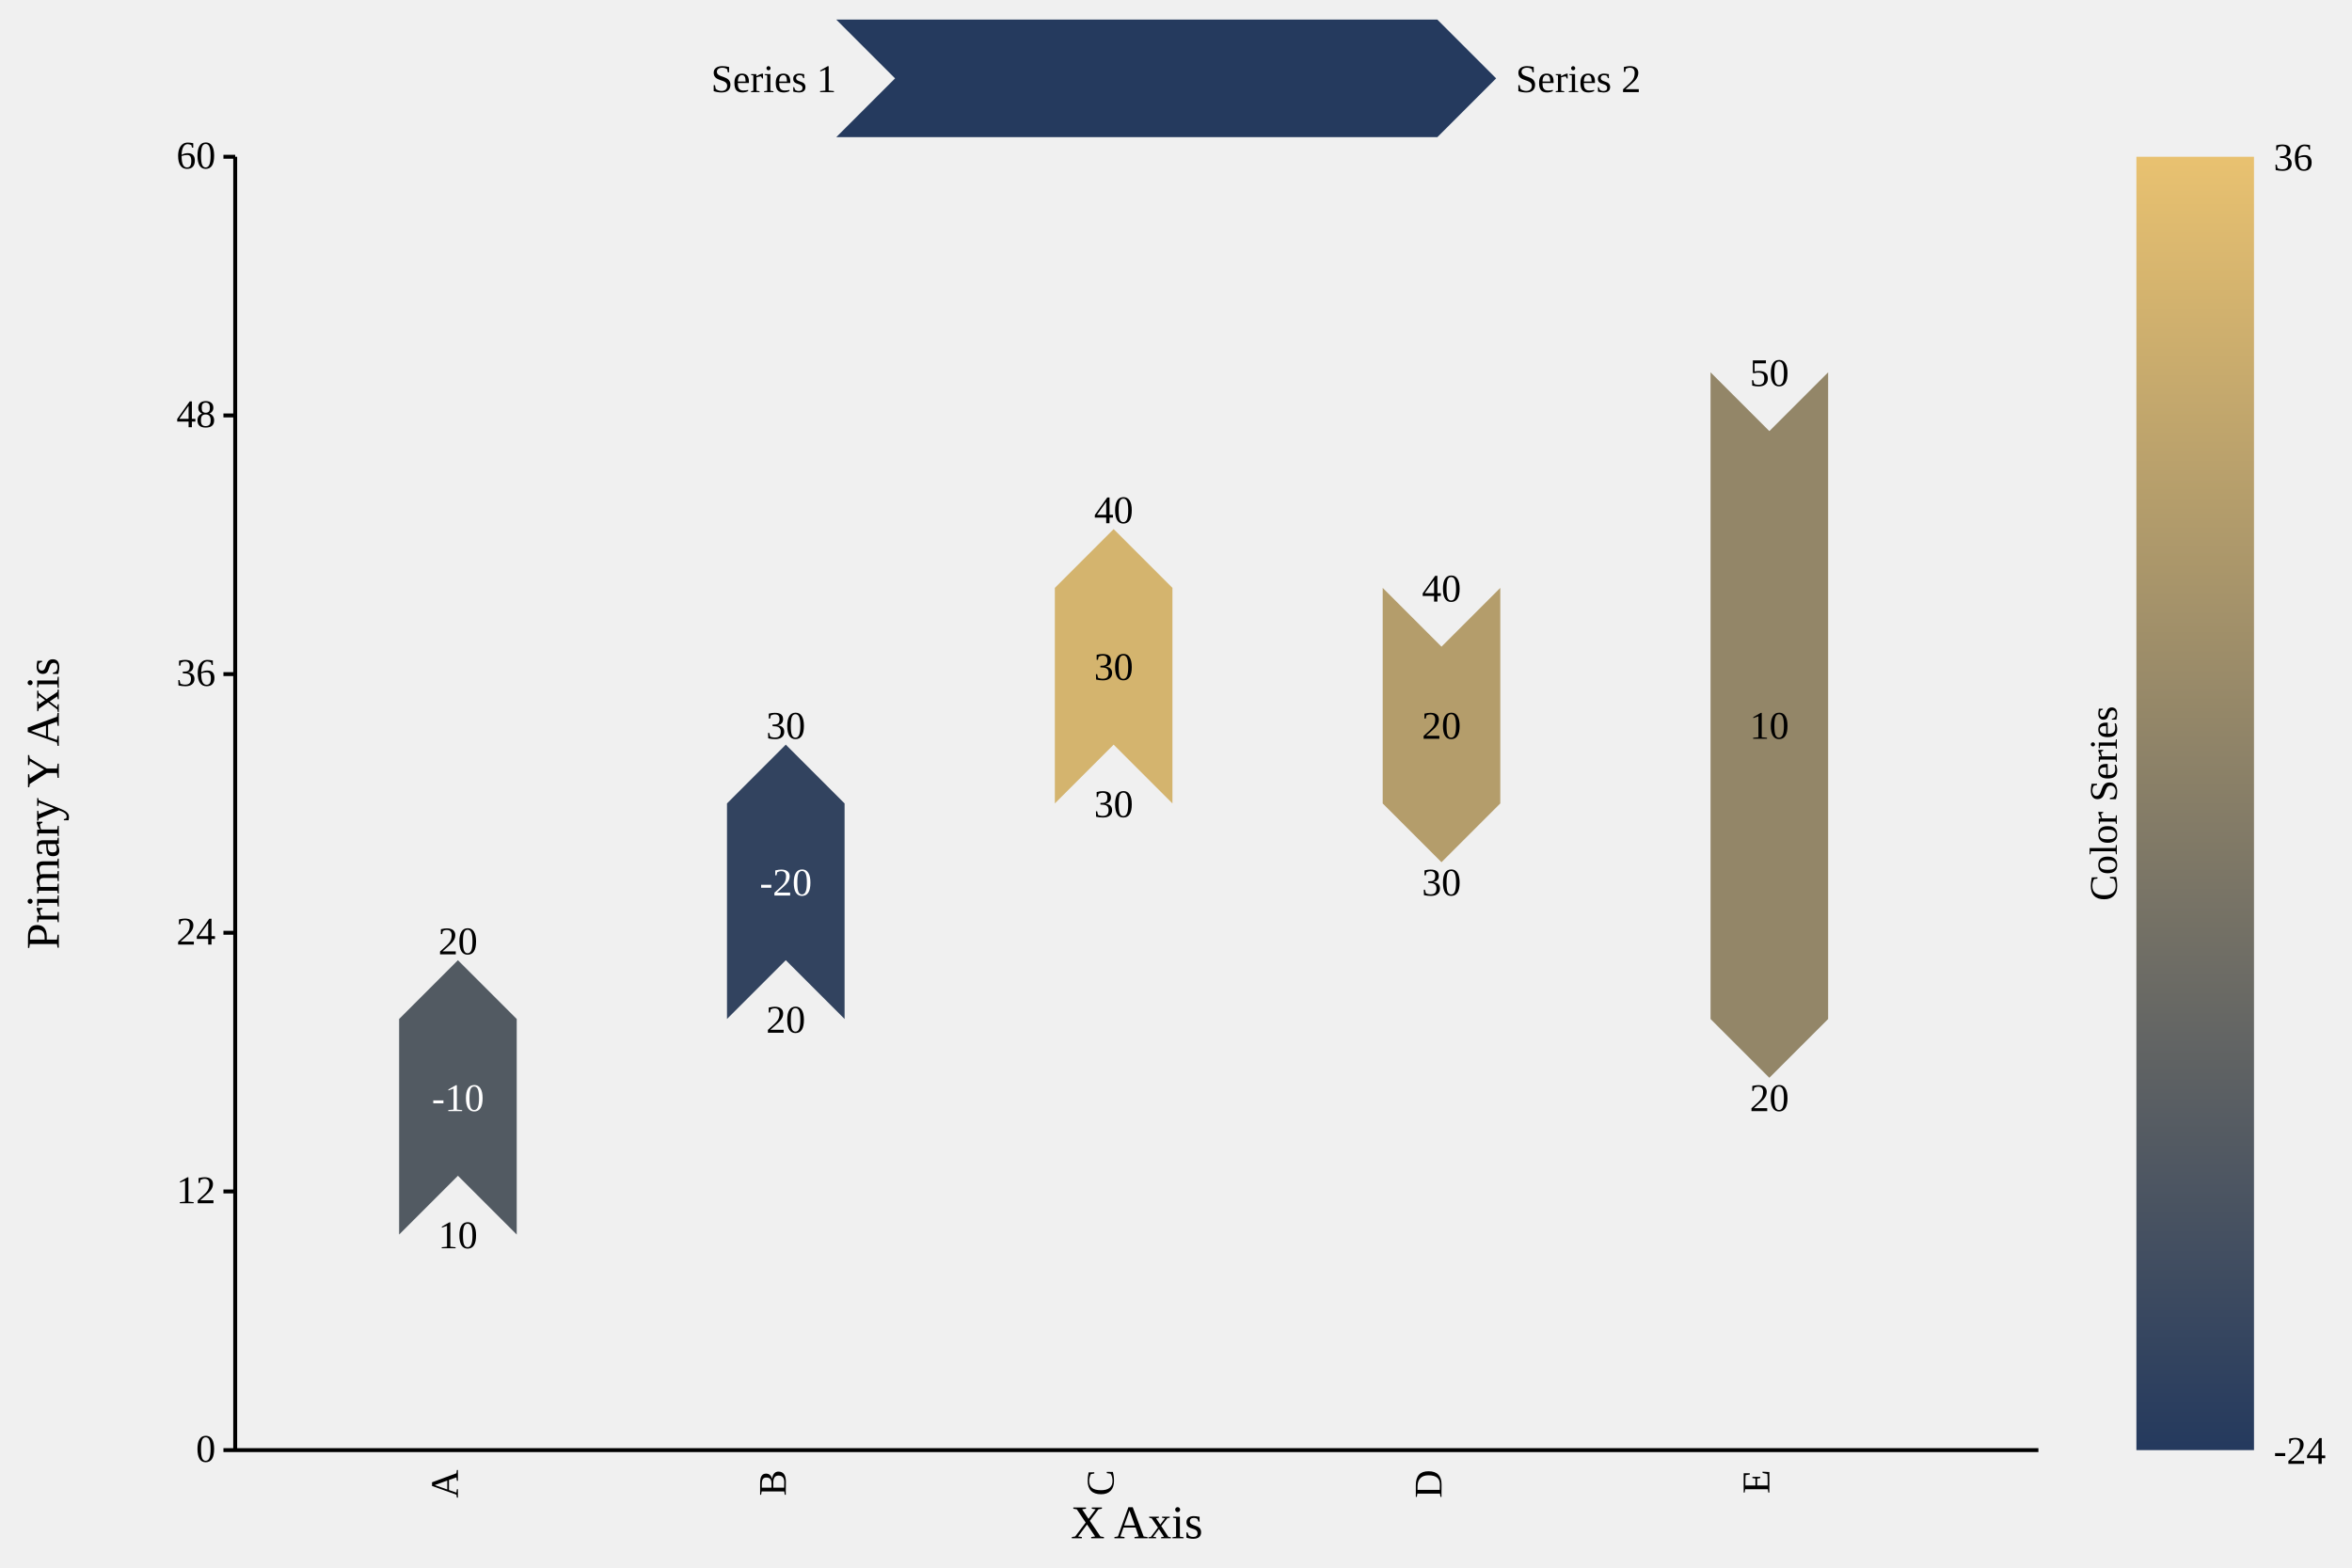
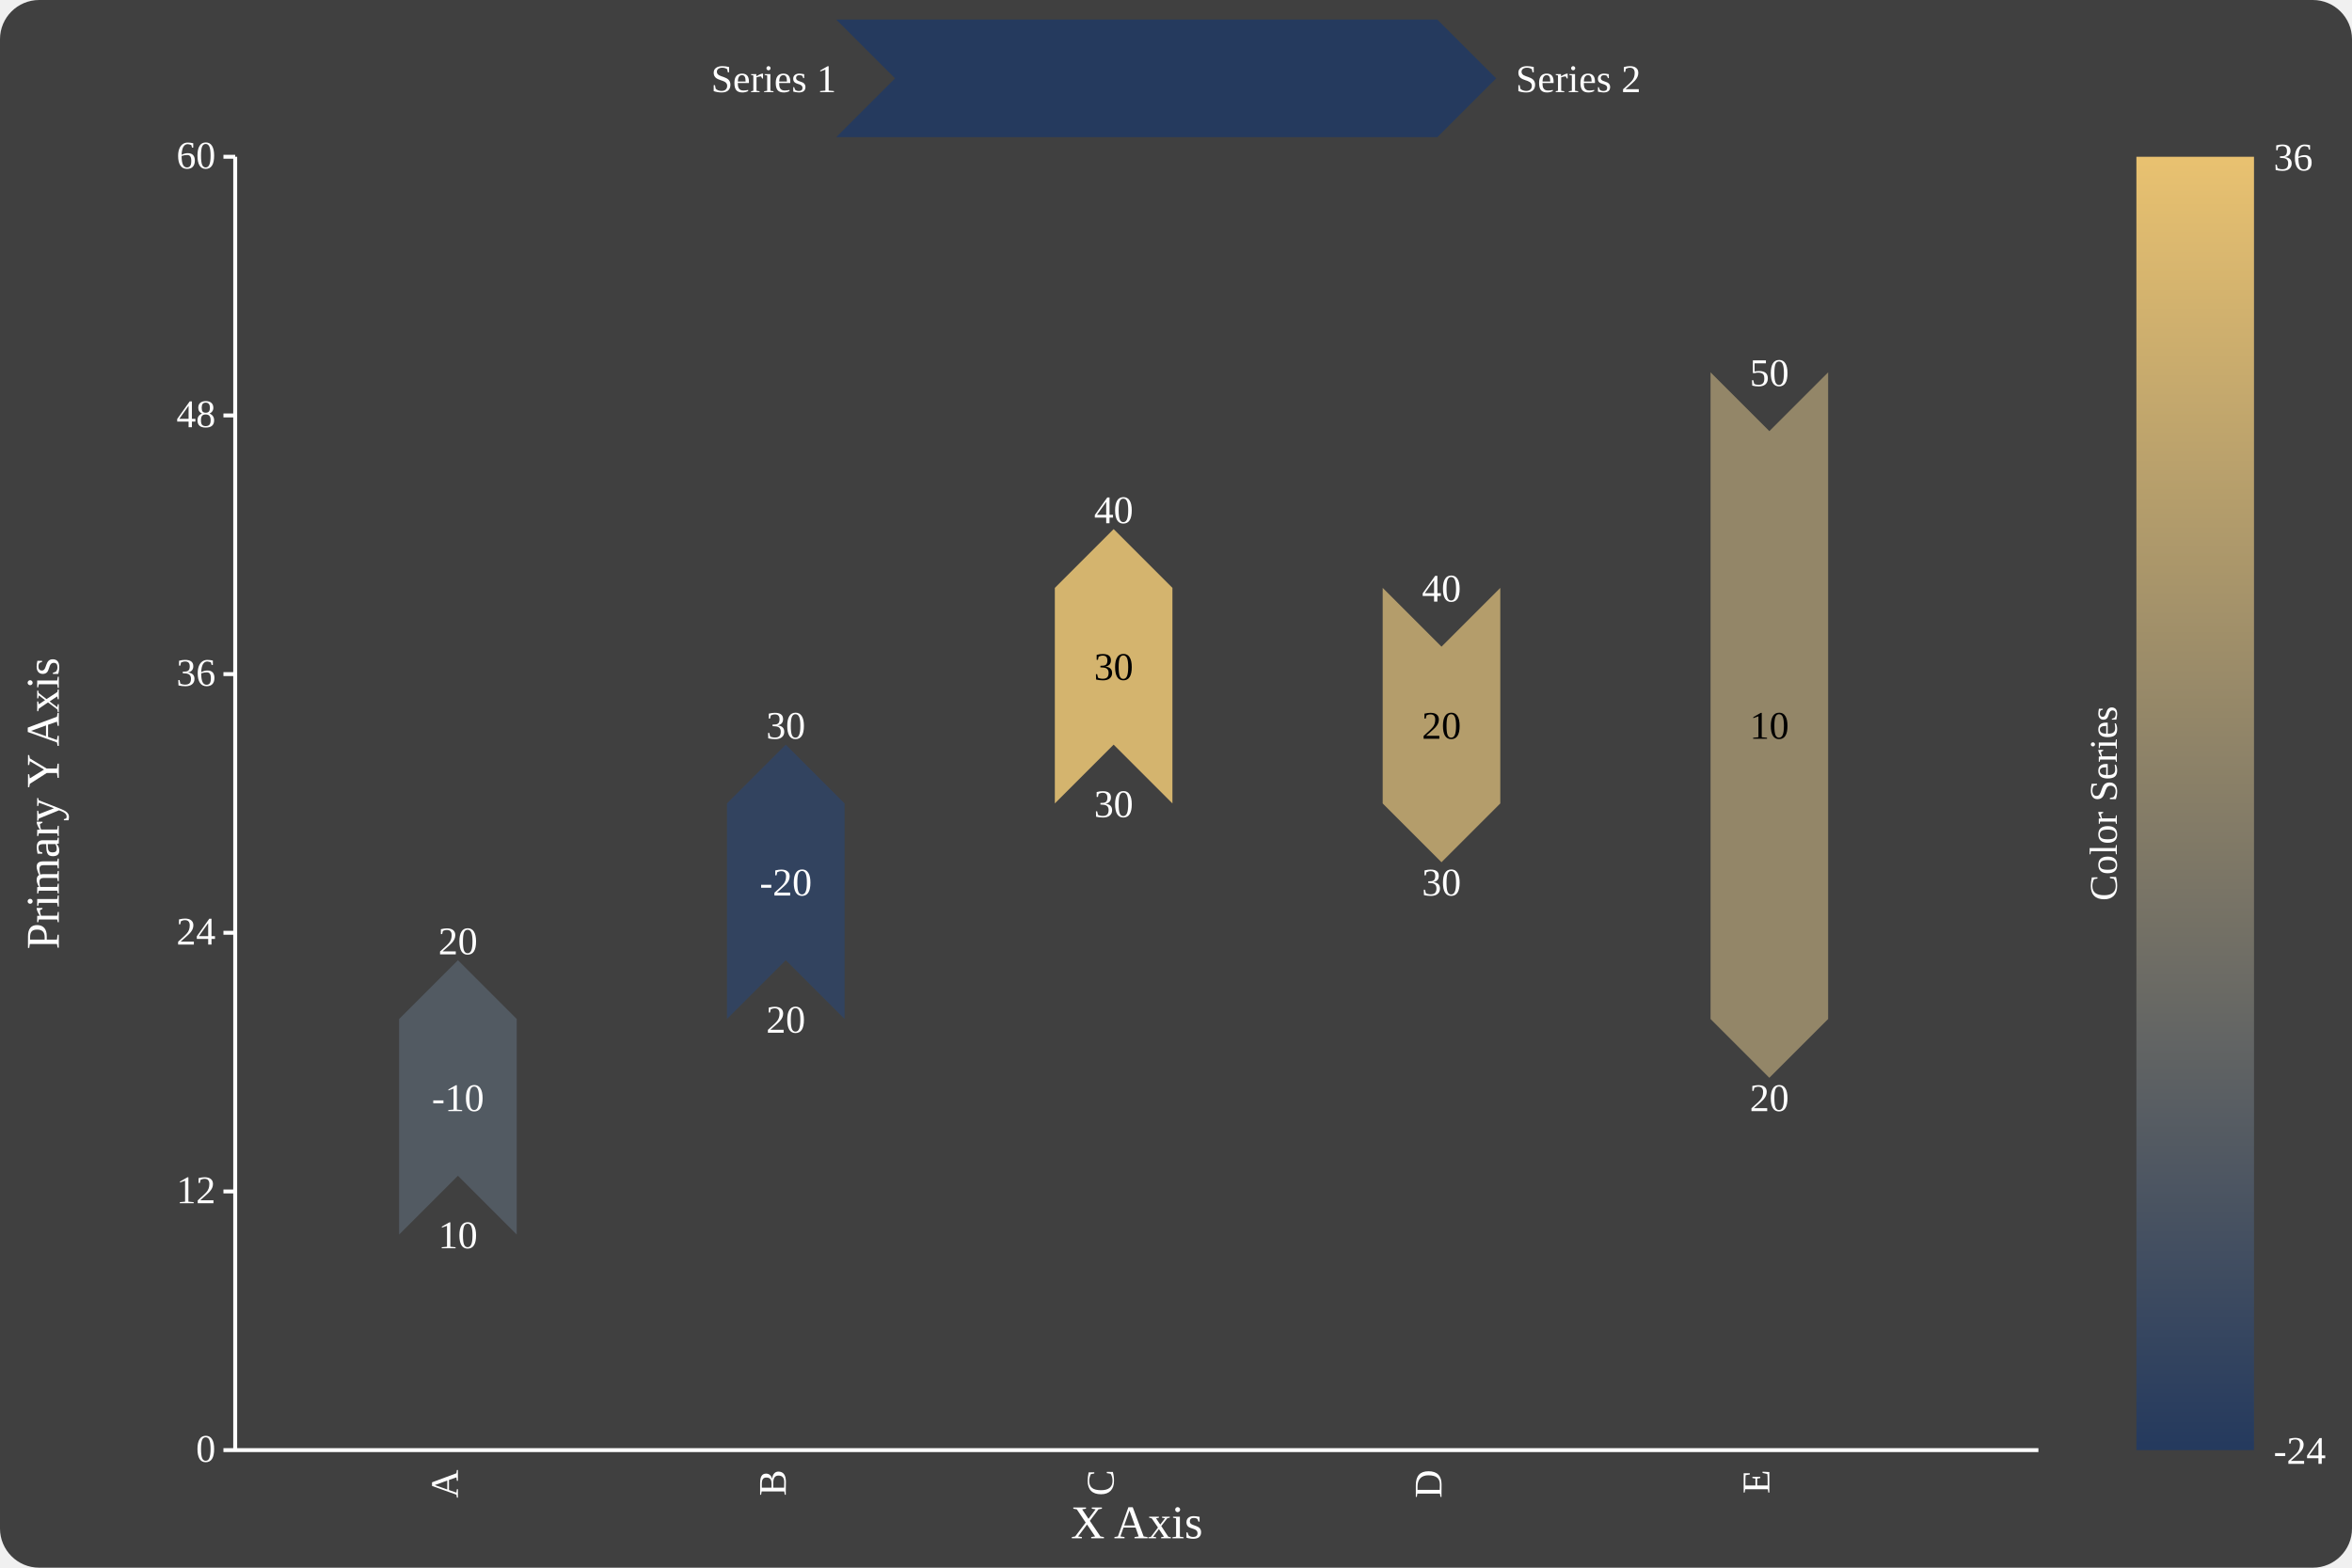
<svg xmlns="http://www.w3.org/2000/svg" width="600" height="400">
  <defs>
    <linearGradient id="legend_grad" x1="0%" y1="0%" x2="0%" y2="100%">
      <stop offset="0%" style="stop-color:#e8c170" />
      <stop offset="100%" style="stop-color:#253a5e" />
    </linearGradient>
  </defs>
+   <rect x="0" y="0" width="600" height="400" rx="10" ry="10" fill="#404040" />
  <path d="M213.333 5.0 h153.333 l15.0 15.0 l-15.0 15.0 h-153.333 l15.0 -15.0" fill="#253a5e" />
-   <text x="213.333" y="20.0" dy="0.35em" font-size="10" text-anchor="end" fill="#000000">Series 1</text>
-   <text x="386.667" y="20.0" dy="0.35em" font-size="10" text-anchor="start" fill="#000000">Series 2</text>
+   <text x="213.333" y="20.0" dy="0.35em" font-size="10" text-anchor="end" fill="#ffffff">Series 1</text>
+   <text x="386.667" y="20.0" dy="0.35em" font-size="10" text-anchor="start" fill="#ffffff">Series 2</text>
  <rect x="545.0" y="40" width="30" height="330" fill="url(#legend_grad)" />
-   <text x="540.0" y="205.0" text-anchor="middle" font-size="10" transform="rotate(-90 540.0 205.0)" fill="#000000">Color Series</text>
-   <text x="580.0" y="40" dy="0.35em" text-anchor="start" font-size="10" fill="#000000">36</text>
-   <text x="580.0" y="370" dy="0.35em" text-anchor="start" font-size="10" fill="#000000">-24</text>
+   <text x="540.0" y="205.0" text-anchor="middle" font-size="10" transform="rotate(-90 540.0 205.0)" fill="#ffffff">Color Series</text>
+   <text x="580.0" y="40" dy="0.35em" text-anchor="start" font-size="10" fill="#ffffff">36</text>
+   <text x="580.0" y="370" dy="0.35em" text-anchor="start" font-size="10" fill="#ffffff">-24</text>
  <path d="M101.818 260.0 v55.0 l15.0 -15.0 l15.0 15.0 v-55.0 l-15.0 -15.0" fill="#525a62" />
-   <text x="116.818" y="315.0" dy="0.35em" text-anchor="middle" font-size="10" fill="#000000">10</text>
-   <text x="116.818" y="240.0" dy="0.35em" text-anchor="middle" font-size="10" fill="#000000">20</text>
+   <text x="116.818" y="315.0" dy="0.35em" text-anchor="middle" font-size="10" fill="#ffffff">10</text>
+   <text x="116.818" y="240.0" dy="0.35em" text-anchor="middle" font-size="10" fill="#ffffff">20</text>
  <text x="116.818" y="280.0" dy="0.35em" text-anchor="middle" font-size="10" fill="white">-10</text>
  <path d="M185.455 205.0 v55.0 l15.0 -15.0 l15.0 15.0 v-55.0 l-15.0 -15.0" fill="#32435f" />
-   <text x="200.455" y="260.0" dy="0.35em" text-anchor="middle" font-size="10" fill="#000000">20</text>
-   <text x="200.455" y="185.0" dy="0.35em" text-anchor="middle" font-size="10" fill="#000000">30</text>
+   <text x="200.455" y="260.0" dy="0.35em" text-anchor="middle" font-size="10" fill="#ffffff">20</text>
+   <text x="200.455" y="185.0" dy="0.35em" text-anchor="middle" font-size="10" fill="#ffffff">30</text>
  <text x="200.455" y="225.0" dy="0.35em" text-anchor="middle" font-size="10" fill="white">-20</text>
  <path d="M269.091 150.0 v55.0 l15.0 -15.0 l15.0 15.0 v-55.0 l-15.0 -15.0" fill="#d4b46e" />
-   <text x="284.091" y="205.0" dy="0.35em" text-anchor="middle" font-size="10" fill="#000000">30</text>
-   <text x="284.091" y="130.0" dy="0.35em" text-anchor="middle" font-size="10" fill="#000000">40</text>
+   <text x="284.091" y="205.0" dy="0.35em" text-anchor="middle" font-size="10" fill="#ffffff">30</text>
+   <text x="284.091" y="130.0" dy="0.35em" text-anchor="middle" font-size="10" fill="#ffffff">40</text>
  <text x="284.091" y="170.0" dy="0.35em" text-anchor="middle" font-size="10">30</text>
  <path d="M352.727 150.0 v55.0 l15.0 15.0 l15.0 -15.0 v-55.0 l-15.0 15.0" fill="#b49d6b" />
-   <text x="367.727" y="150.0" dy="0.35em" text-anchor="middle" font-size="10" fill="#000000">40</text>
-   <text x="367.727" y="225.0" dy="0.35em" text-anchor="middle" font-size="10" fill="#000000">30</text>
+   <text x="367.727" y="150.0" dy="0.35em" text-anchor="middle" font-size="10" fill="#ffffff">40</text>
+   <text x="367.727" y="225.0" dy="0.35em" text-anchor="middle" font-size="10" fill="#ffffff">30</text>
  <text x="367.727" y="185.0" dy="0.35em" text-anchor="middle" font-size="10">20</text>
  <path d="M436.364 95.0 v165.0 l15.0 15.0 l15.0 -15.0 v-165.0 l-15.0 15.0" fill="#938668" />
-   <text x="451.364" y="95.0" dy="0.35em" text-anchor="middle" font-size="10" fill="#000000">50</text>
-   <text x="451.364" y="280.0" dy="0.35em" text-anchor="middle" font-size="10" fill="#000000">20</text>
+   <text x="451.364" y="95.0" dy="0.35em" text-anchor="middle" font-size="10" fill="#ffffff">50</text>
+   <text x="451.364" y="280.0" dy="0.35em" text-anchor="middle" font-size="10" fill="#ffffff">20</text>
  <text x="451.364" y="185.0" dy="0.35em" text-anchor="middle" font-size="10">10</text>
-   <line x1="60" y1="40" x2="60" y2="370" stroke="#000000" stroke-width="1" />
-   <line x1="60" y1="370" x2="520" y2="370" stroke="#000000" stroke-width="1" />
-   <text x="116.818" y="375" text-anchor="end" font-size="10" transform="rotate(-90 116.8182 375)" fill="#000000">A</text>
-   <text x="200.455" y="375" text-anchor="end" font-size="10" transform="rotate(-90 200.4545 375)" fill="#000000">B</text>
-   <text x="284.091" y="375" text-anchor="end" font-size="10" transform="rotate(-90 284.0909 375)" fill="#000000">C</text>
-   <text x="367.727" y="375" text-anchor="end" font-size="10" transform="rotate(-90 367.7273 375)" fill="#000000">D</text>
-   <text x="451.364" y="375" text-anchor="end" font-size="10" transform="rotate(-90 451.3636 375)" fill="#000000">E</text>
-   <text x="55" y="373.0" text-anchor="end" font-size="10" fill="#000000">0</text>
-   <line x1="60" y1="370.0" x2="57" y2="370.0" stroke="#000000" stroke-width="1" />
-   <text x="55" y="307.0" text-anchor="end" font-size="10" fill="#000000">12</text>
-   <line x1="60" y1="304.0" x2="57" y2="304.0" stroke="#000000" stroke-width="1" />
-   <text x="55" y="241.0" text-anchor="end" font-size="10" fill="#000000">24</text>
-   <line x1="60" y1="238.0" x2="57" y2="238.0" stroke="#000000" stroke-width="1" />
-   <text x="55" y="175.0" text-anchor="end" font-size="10" fill="#000000">36</text>
-   <line x1="60" y1="172.0" x2="57" y2="172.0" stroke="#000000" stroke-width="1" />
-   <text x="55" y="109.0" text-anchor="end" font-size="10" fill="#000000">48</text>
-   <line x1="60" y1="106.0" x2="57" y2="106.0" stroke="#000000" stroke-width="1" />
-   <text x="55" y="43.0" text-anchor="end" font-size="10" fill="#000000">60</text>
-   <line x1="60" y1="40.0" x2="57" y2="40.0" stroke="#000000" stroke-width="1" />
-   <text x="290.0" y="392.5" text-anchor="middle" font-size="12" fill="#000000">X Axis</text>
-   <text x="15.0" y="205.0" text-anchor="middle" font-size="12" transform="rotate(-90 15.0 205.0)" fill="#000000">Primary Y Axis</text>
+   <line x1="60" y1="40" x2="60" y2="370" stroke="#ffffff" stroke-width="1" />
+   <line x1="60" y1="370" x2="520" y2="370" stroke="#ffffff" stroke-width="1" />
+   <text x="116.818" y="375" text-anchor="end" font-size="10" transform="rotate(-90 116.8182 375)" fill="#ffffff">A</text>
+   <text x="200.455" y="375" text-anchor="end" font-size="10" transform="rotate(-90 200.4545 375)" fill="#ffffff">B</text>
+   <text x="284.091" y="375" text-anchor="end" font-size="10" transform="rotate(-90 284.0909 375)" fill="#ffffff">C</text>
+   <text x="367.727" y="375" text-anchor="end" font-size="10" transform="rotate(-90 367.7273 375)" fill="#ffffff">D</text>
+   <text x="451.364" y="375" text-anchor="end" font-size="10" transform="rotate(-90 451.3636 375)" fill="#ffffff">E</text>
+   <text x="55" y="373.0" text-anchor="end" font-size="10" fill="#ffffff">0</text>
+   <line x1="60" y1="370.0" x2="57" y2="370.0" stroke="#ffffff" stroke-width="1" />
+   <text x="55" y="307.0" text-anchor="end" font-size="10" fill="#ffffff">12</text>
+   <line x1="60" y1="304.0" x2="57" y2="304.0" stroke="#ffffff" stroke-width="1" />
+   <text x="55" y="241.0" text-anchor="end" font-size="10" fill="#ffffff">24</text>
+   <line x1="60" y1="238.0" x2="57" y2="238.0" stroke="#ffffff" stroke-width="1" />
+   <text x="55" y="175.0" text-anchor="end" font-size="10" fill="#ffffff">36</text>
+   <line x1="60" y1="172.0" x2="57" y2="172.0" stroke="#ffffff" stroke-width="1" />
+   <text x="55" y="109.0" text-anchor="end" font-size="10" fill="#ffffff">48</text>
+   <line x1="60" y1="106.0" x2="57" y2="106.0" stroke="#ffffff" stroke-width="1" />
+   <text x="55" y="43.0" text-anchor="end" font-size="10" fill="#ffffff">60</text>
+   <line x1="60" y1="40.0" x2="57" y2="40.0" stroke="#ffffff" stroke-width="1" />
+   <text x="290.0" y="392.5" text-anchor="middle" font-size="12" fill="#ffffff">X Axis</text>
+   <text x="15.0" y="205.0" text-anchor="middle" font-size="12" transform="rotate(-90 15.0 205.0)" fill="#ffffff">Primary Y Axis</text>
</svg>
